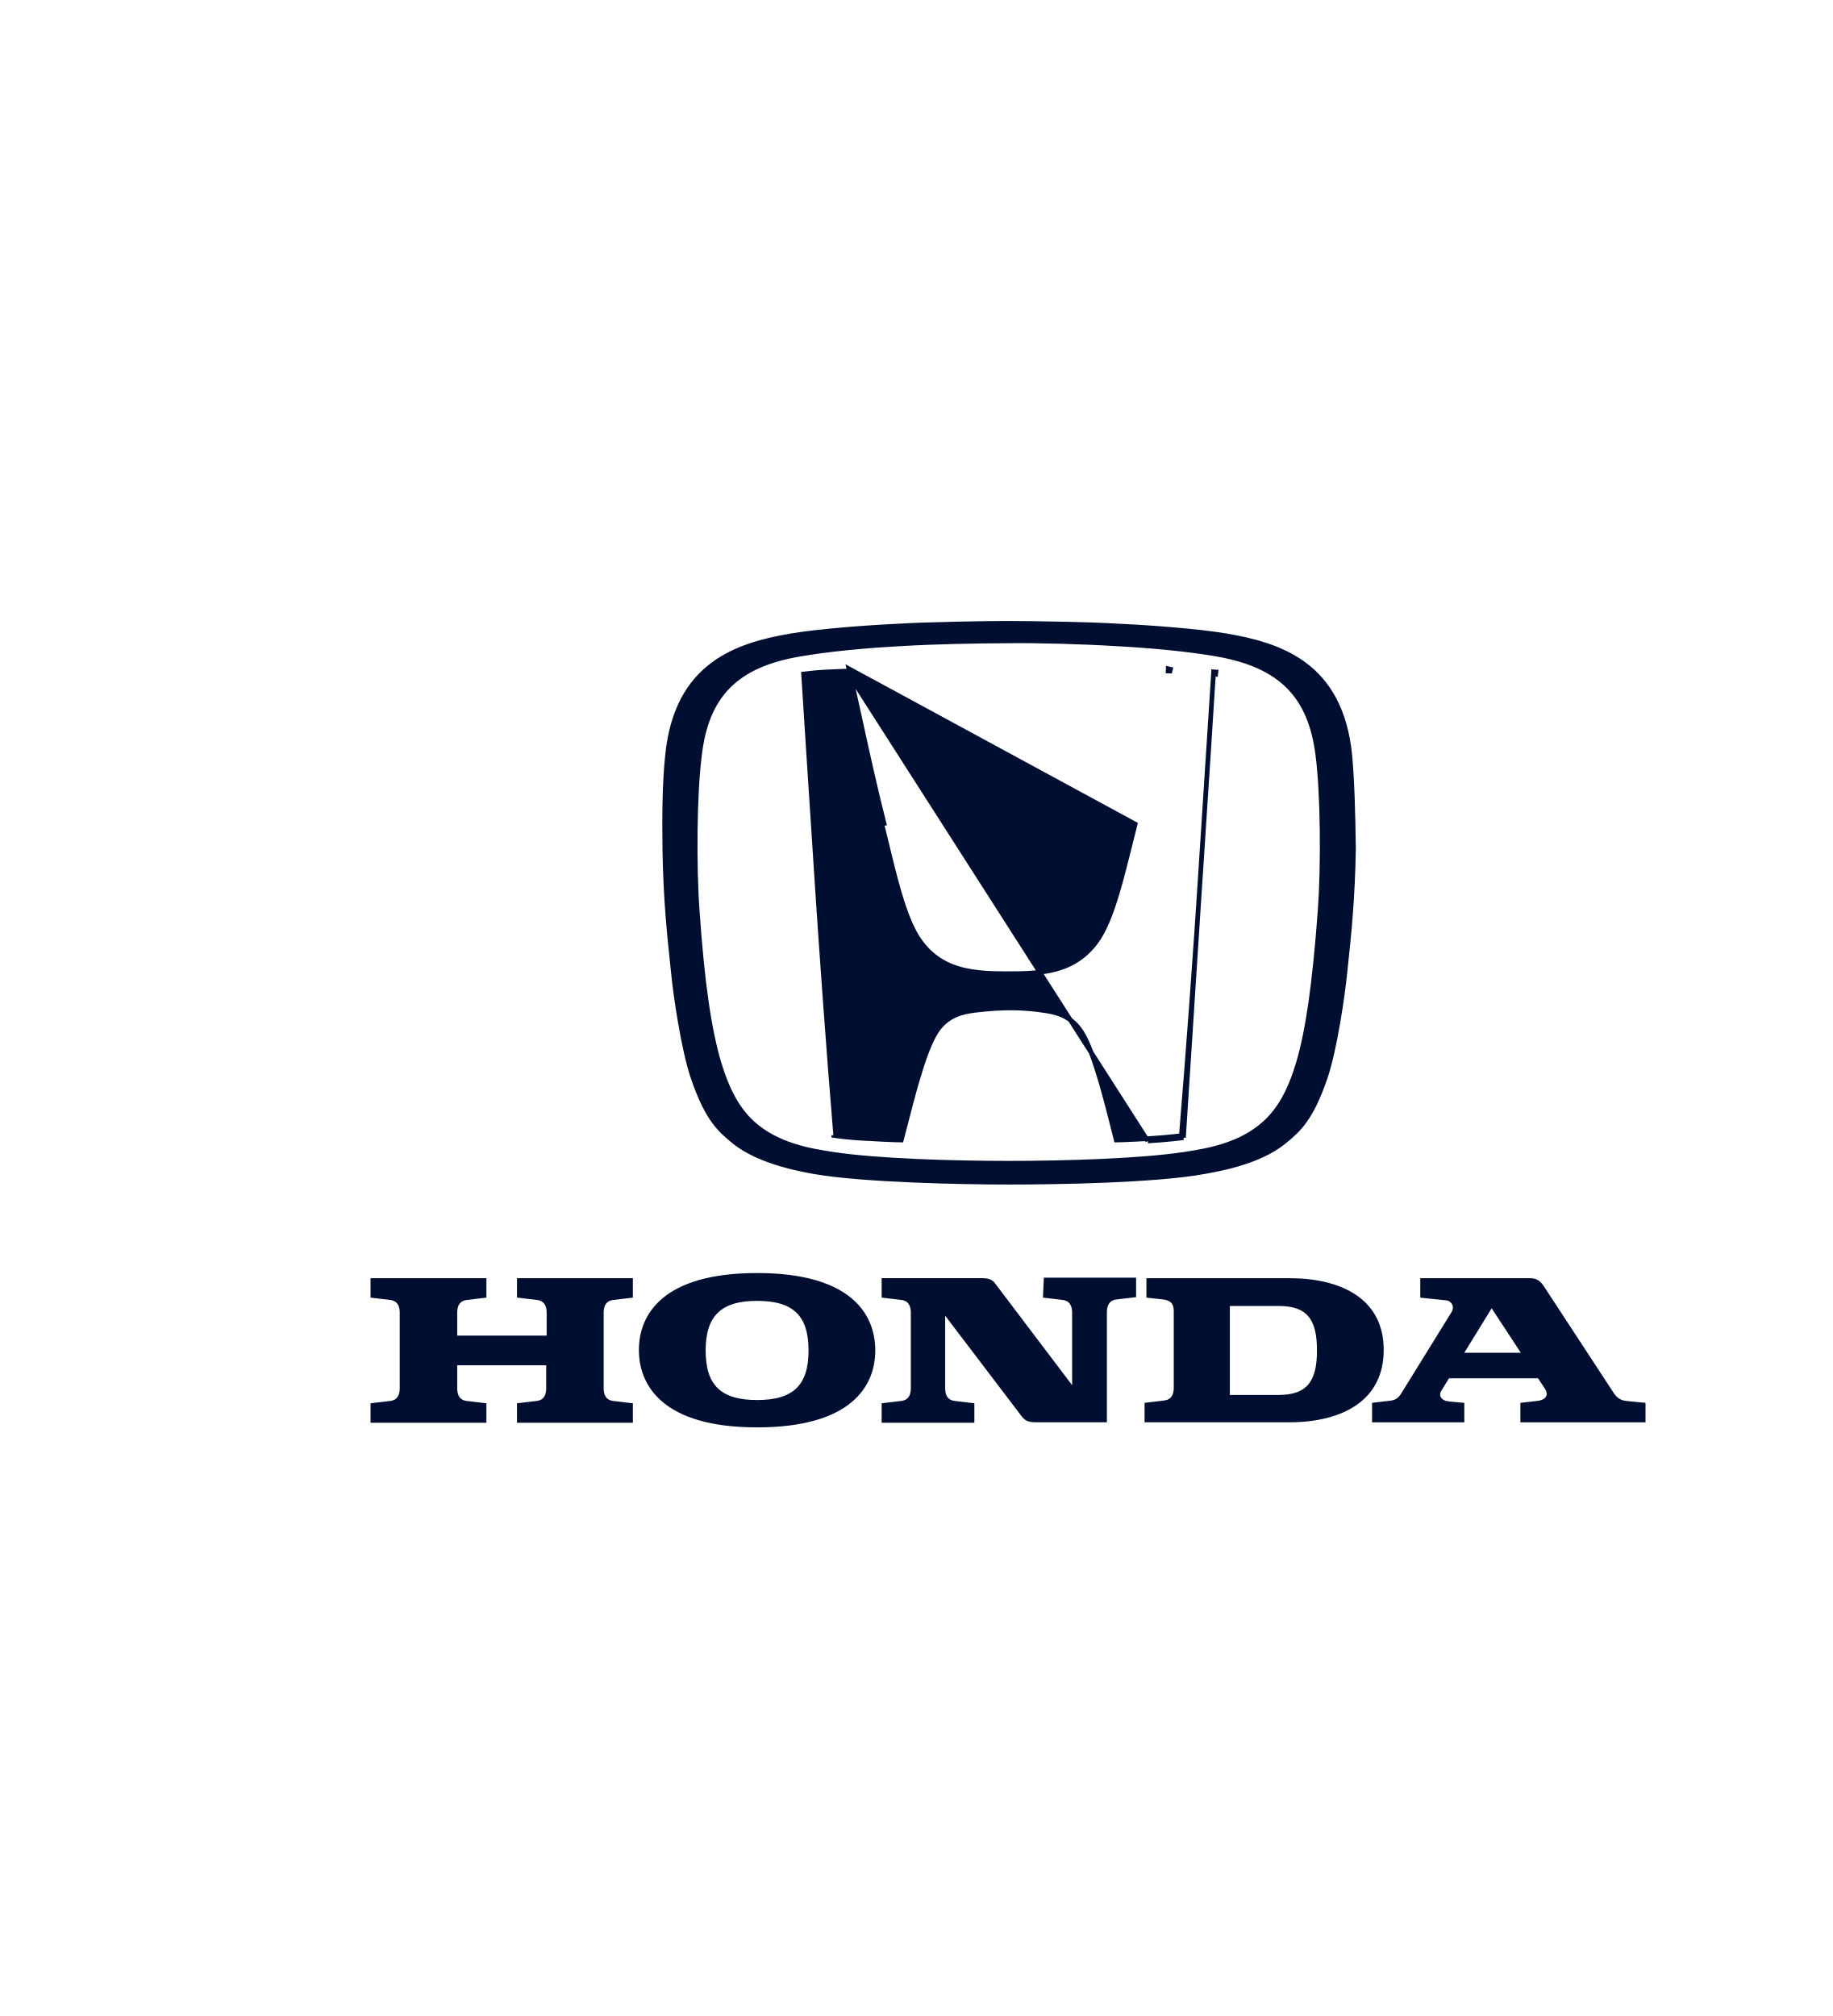
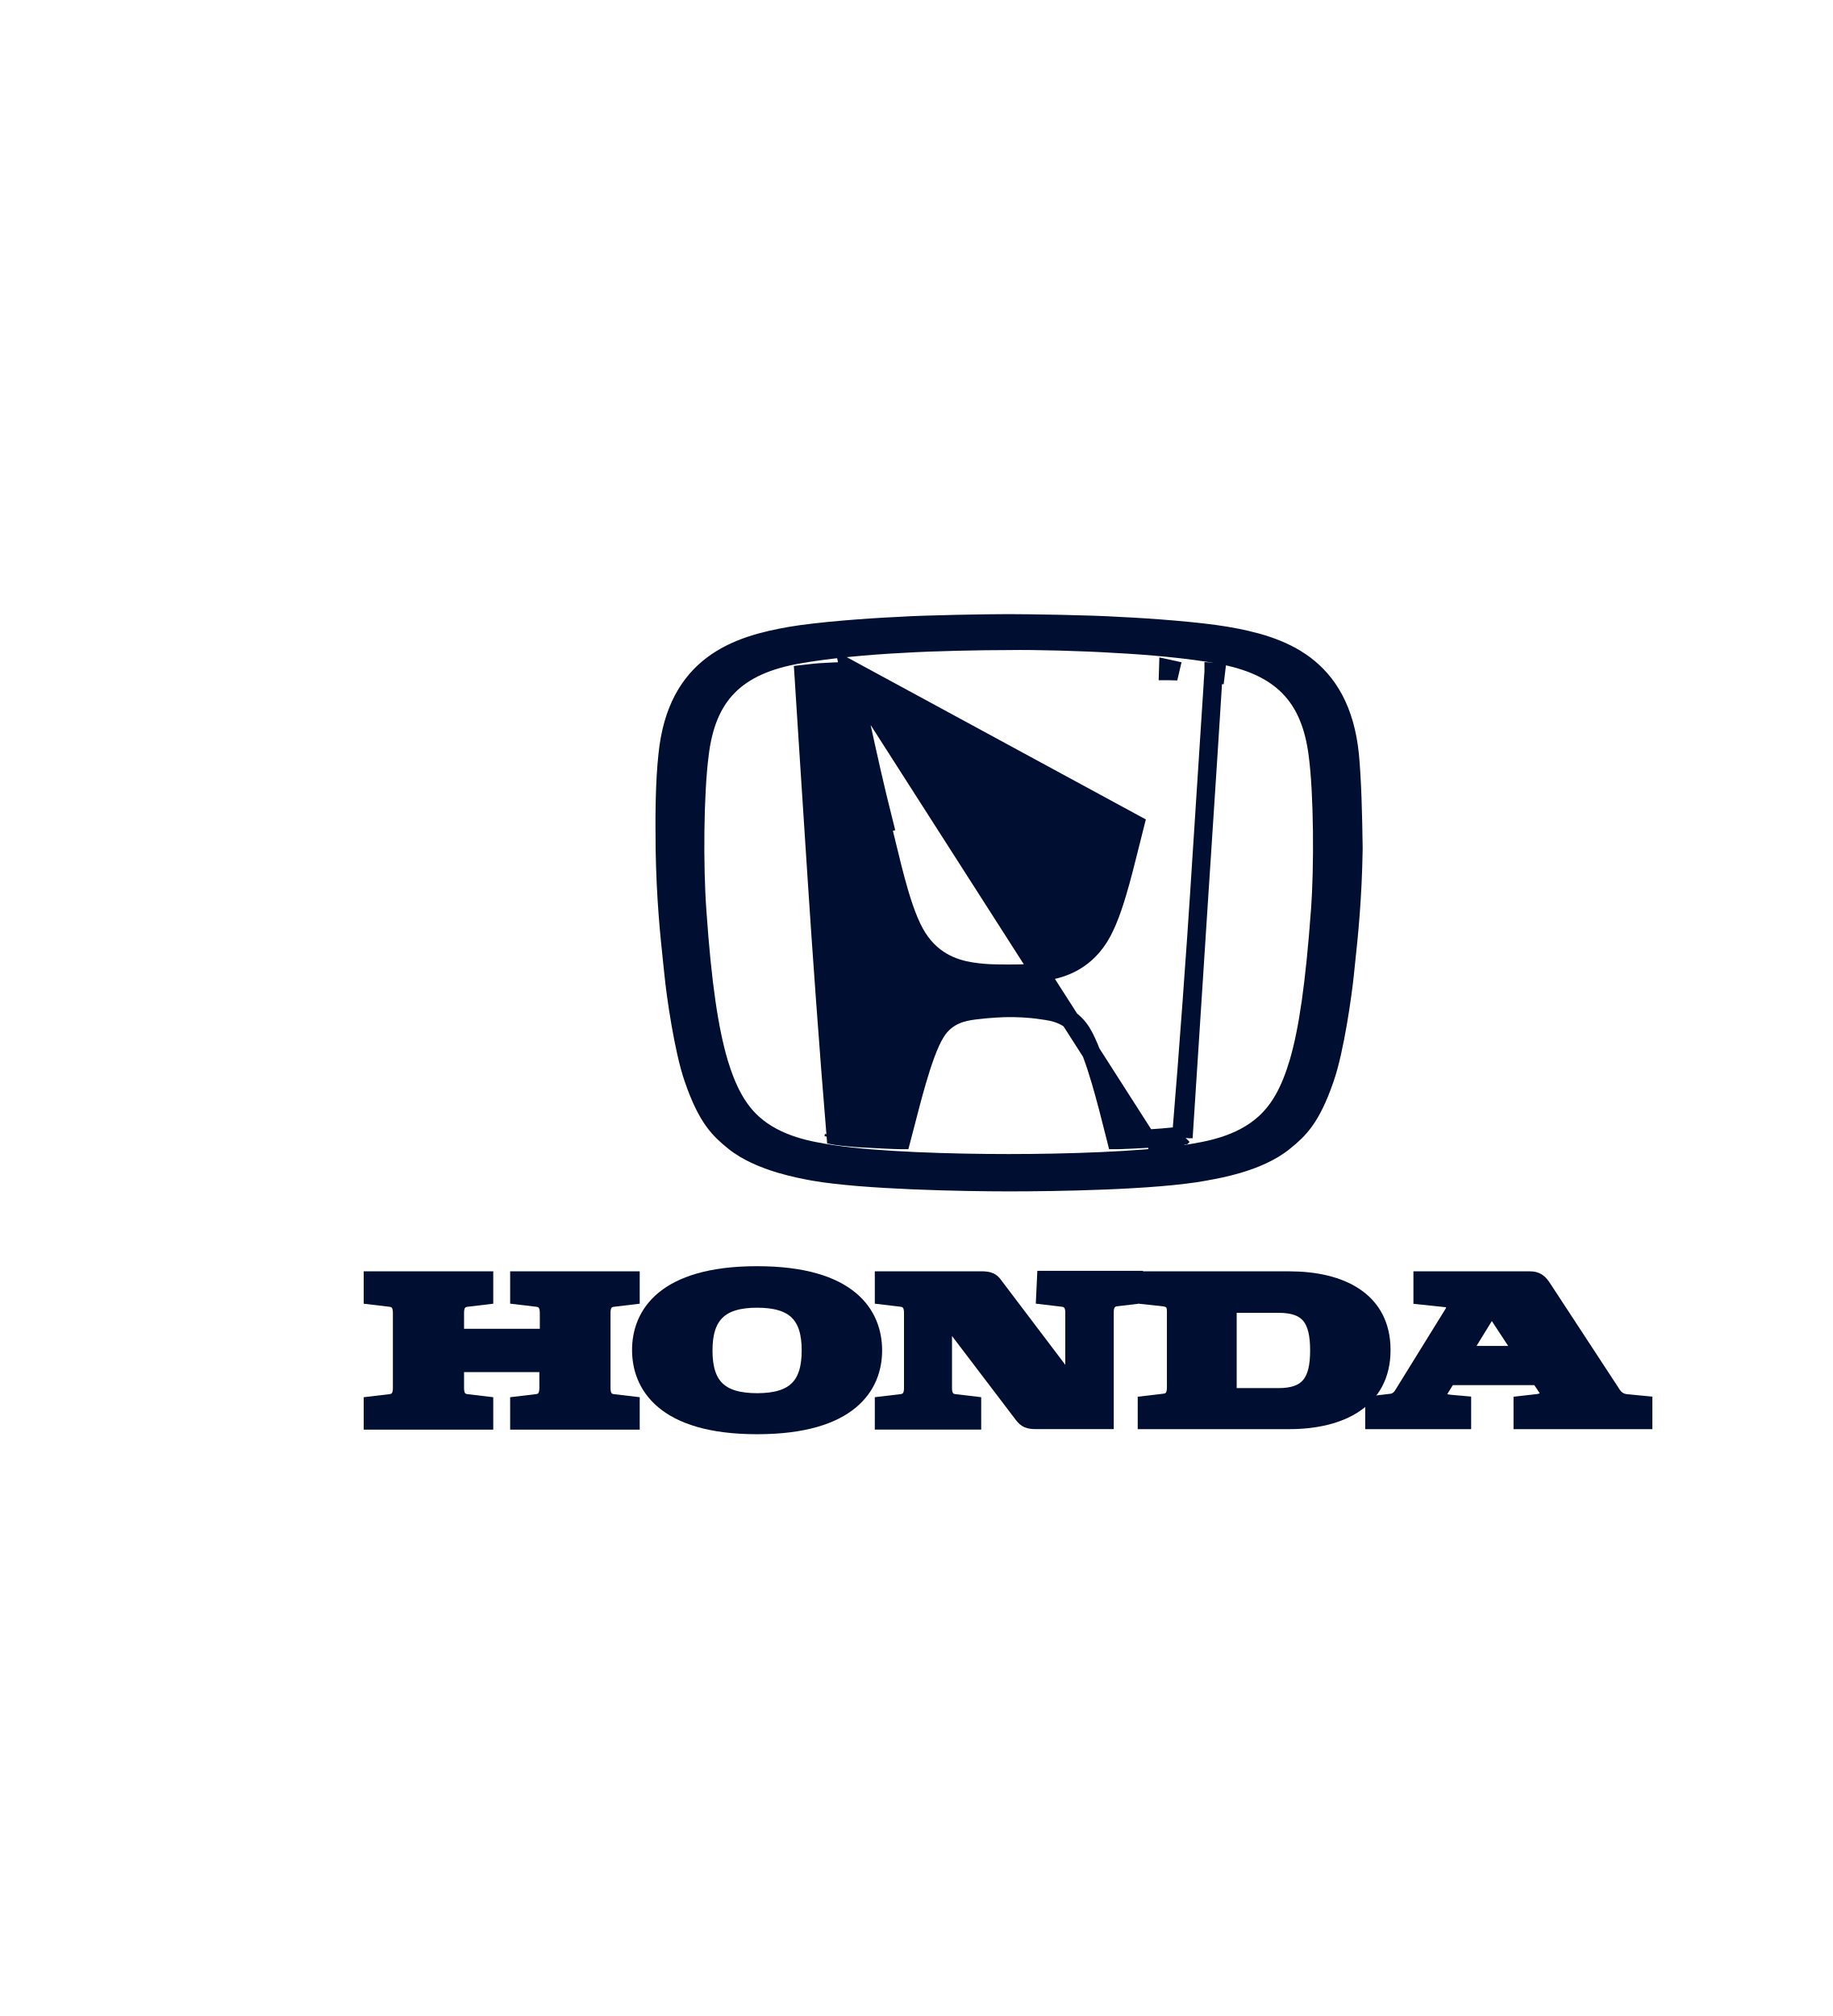
<svg xmlns="http://www.w3.org/2000/svg" width="100" height="110" viewBox="0 0 100 110" fill="none">
  <g id="Frame 1707481656">
    <g id="Group">
-       <path id="svg_1" d="M28.335 70.688V69.868H34.404V70.691L33.455 70.804C33.455 70.804 33.454 70.804 33.454 70.804C33.172 70.834 33.003 70.973 32.91 71.149C32.823 71.317 32.811 71.507 32.811 71.638V75.734C32.811 75.866 32.823 76.056 32.91 76.223C33.003 76.4 33.172 76.538 33.454 76.568C33.454 76.568 33.455 76.568 33.455 76.568L34.404 76.681V77.505H28.335V76.681L29.284 76.568C29.284 76.568 29.284 76.568 29.285 76.568C29.566 76.538 29.736 76.4 29.828 76.223C29.916 76.056 29.928 75.866 29.928 75.734V74.495V74.369H29.801H24.946H24.82V74.495V75.734C24.82 75.866 24.832 76.056 24.919 76.223C25.012 76.4 25.181 76.538 25.463 76.568L26.413 76.681V77.505H20.344V76.681L21.294 76.568C21.575 76.538 21.745 76.4 21.837 76.223C21.924 76.056 21.937 75.866 21.937 75.734V71.638C21.937 71.507 21.924 71.317 21.837 71.149C21.745 70.973 21.575 70.834 21.294 70.804L20.344 70.691V69.868H26.413V70.691L25.463 70.804C25.181 70.834 25.012 70.973 24.919 71.149C24.832 71.317 24.82 71.507 24.82 71.638V72.877V73.003H24.946H29.827H29.953V72.877V71.638C29.953 71.507 29.941 71.317 29.853 71.149C29.761 70.973 29.591 70.834 29.31 70.804C29.309 70.804 29.309 70.804 29.309 70.804L28.335 70.688Z" fill="#000E32" stroke="#000E32" stroke-width="0.253" />
-       <path id="svg_2" d="M63.505 70.78L63.505 70.78L63.5 70.779L62.677 70.69V69.868H70.339C71.742 69.868 73.003 70.144 73.91 70.754C74.81 71.359 75.371 72.299 75.371 73.661C75.371 75.023 74.81 75.97 73.909 76.581C73.002 77.197 71.741 77.479 70.339 77.479H62.576V76.656L63.525 76.543C63.807 76.513 63.977 76.374 64.069 76.198C64.156 76.031 64.169 75.841 64.169 75.709V71.537C64.169 71.288 64.106 71.105 63.975 70.978C63.849 70.855 63.677 70.806 63.505 70.78ZM66.976 76.114V76.24H67.102H69.757C70.56 76.24 71.129 76.046 71.492 75.606C71.85 75.173 71.983 74.528 71.983 73.686C71.983 72.832 71.85 72.187 71.492 71.756C71.129 71.32 70.558 71.132 69.757 71.132H67.102H66.976V71.259V76.114Z" fill="#000E32" stroke="#000E32" stroke-width="0.253" />
-       <path id="svg_3" d="M88.733 76.569L88.734 76.569L89.656 76.659V77.48H83.081V76.657L83.852 76.569C84.04 76.555 84.268 76.493 84.404 76.345C84.477 76.266 84.522 76.163 84.518 76.04C84.514 75.922 84.465 75.796 84.375 75.664C84.375 75.664 84.374 75.663 84.374 75.663L84.021 75.133L83.984 75.077H83.916H79.061H78.99L78.953 75.137L78.549 75.793C78.428 75.977 78.416 76.172 78.523 76.33C78.623 76.479 78.809 76.565 79.019 76.593L79.019 76.594L79.024 76.594L79.769 76.66V77.48H74.989V76.656L75.94 76.543L75.94 76.543L75.946 76.542C76.305 76.482 76.482 76.24 76.59 76.052L79.294 71.68C79.432 71.466 79.422 71.257 79.332 71.098C79.247 70.949 79.093 70.848 78.95 70.83L78.95 70.83L78.947 70.83L77.619 70.69V69.868H83.461C83.636 69.868 83.755 69.897 83.858 69.962C83.964 70.029 84.065 70.143 84.188 70.34L84.188 70.34L84.189 70.342L87.831 75.905L87.832 75.906C87.845 75.927 87.86 75.95 87.875 75.974C87.937 76.071 88.014 76.193 88.12 76.296C88.26 76.432 88.451 76.54 88.733 76.569ZM79.787 73.747L79.669 73.939H79.895H82.98H83.214L83.086 73.743L81.493 71.316L81.384 71.15L81.279 71.319L79.787 73.747Z" fill="#000E32" stroke="#000E32" stroke-width="0.253" />
-       <path id="svg_4" d="M49.724 71.148C49.632 70.971 49.462 70.832 49.181 70.802L48.231 70.689V69.866H53.516C53.74 69.866 53.877 69.885 53.977 69.926C54.071 69.965 54.142 70.027 54.222 70.141L54.222 70.141L54.224 70.145L58.397 75.657L58.624 75.958V75.581V71.636C58.624 71.505 58.612 71.315 58.525 71.148C58.432 70.971 58.262 70.832 57.981 70.802C57.981 70.802 57.98 70.802 57.98 70.802L57.036 70.69L57.076 69.841H61.861V70.664L60.912 70.777C60.912 70.777 60.912 70.777 60.911 70.777C60.63 70.807 60.46 70.946 60.368 71.123C60.28 71.29 60.268 71.48 60.268 71.611V77.478H56.601H56.551C56.327 77.478 56.196 77.458 56.1 77.418C56.009 77.379 55.936 77.316 55.841 77.198L51.67 71.711L51.443 71.413V71.788V75.733C51.443 75.864 51.455 76.054 51.542 76.221C51.635 76.398 51.804 76.537 52.086 76.567L53.036 76.68V77.503H48.231V76.68L49.181 76.567C49.462 76.537 49.632 76.398 49.724 76.221C49.812 76.054 49.824 75.864 49.824 75.733V71.636C49.824 71.505 49.812 71.315 49.724 71.148Z" fill="#000E32" stroke="#000E32" stroke-width="0.253" />
-       <path id="svg_5" d="M34.986 73.66C34.986 72.716 35.304 71.705 36.24 70.928C37.179 70.148 38.758 69.588 41.308 69.588C43.859 69.588 45.438 70.148 46.377 70.931C47.312 71.711 47.63 72.728 47.63 73.685C47.63 74.629 47.313 75.639 46.377 76.417C45.438 77.197 43.859 77.756 41.308 77.756C38.758 77.756 37.179 77.191 36.24 76.404C35.304 75.621 34.986 74.604 34.986 73.66ZM38.375 73.685C38.375 74.636 38.58 75.353 39.067 75.83C39.554 76.306 40.296 76.517 41.308 76.517C42.321 76.517 43.063 76.306 43.549 75.83C44.037 75.353 44.242 74.636 44.242 73.685C44.242 72.734 44.037 72.017 43.549 71.54C43.063 71.064 42.321 70.853 41.308 70.853C40.308 70.853 39.566 71.064 39.077 71.54C38.587 72.016 38.375 72.734 38.375 73.685Z" fill="#000E32" stroke="#000E32" stroke-width="0.253" />
-       <path id="svg_6" d="M62.618 62.129C61.987 62.167 61.533 62.186 61.237 62.196C61.089 62.2 60.981 62.203 60.91 62.204C60.907 62.204 60.905 62.204 60.903 62.204C60.872 62.081 60.841 61.956 60.809 61.828C60.585 60.939 60.334 59.944 60.063 59.021C59.744 57.934 59.393 56.933 59.016 56.322L59.015 56.321C58.395 55.34 57.469 55.209 56.931 55.133C56.913 55.131 56.896 55.128 56.879 55.126C56.06 54.998 55.37 54.998 55.04 54.998H55.039C54.731 54.998 54.018 55.024 53.203 55.126L53.203 55.126L53.201 55.126C53.184 55.128 53.166 55.131 53.148 55.133C52.609 55.209 51.684 55.34 51.063 56.321L51.063 56.322C50.686 56.933 50.341 57.935 50.025 59.021C49.808 59.767 49.603 60.562 49.41 61.309C49.33 61.618 49.252 61.919 49.177 62.204C49.173 62.204 49.169 62.204 49.165 62.204C49.092 62.203 48.98 62.2 48.829 62.196C48.527 62.186 48.066 62.167 47.435 62.129L47.433 62.129C46.829 62.104 46.346 62.06 46.013 62.023C45.847 62.004 45.719 61.986 45.632 61.974C45.62 61.972 45.609 61.971 45.598 61.969C45.221 57.455 44.796 51.525 44.57 48.011L44.57 48.01C44.456 46.316 44.273 43.478 44.118 41.063C44.041 39.855 43.97 38.754 43.919 37.954L43.859 37.005L43.844 36.776C44.231 36.73 44.605 36.687 45.082 36.664L45.082 36.665L45.084 36.664C45.272 36.652 45.58 36.639 45.842 36.63C45.973 36.625 46.093 36.621 46.179 36.618L46.214 36.617L62.626 62.256M62.618 62.129C62.618 62.129 62.618 62.129 62.618 62.129L62.626 62.256M62.618 62.129C62.618 62.129 62.618 62.129 62.618 62.129L62.626 62.256M62.618 62.129C63.223 62.092 63.708 62.047 64.042 62.013C64.208 61.995 64.337 61.981 64.424 61.97C64.435 61.969 64.446 61.967 64.456 61.966M62.626 62.256C63.84 62.18 64.573 62.078 64.573 62.078M64.456 61.966C64.453 62 64.45 62.034 64.447 62.068L64.573 62.078M64.456 61.966C64.833 57.453 65.258 51.549 65.484 48.011L65.484 48.01C65.597 46.329 65.781 43.491 65.936 41.072C66.013 39.863 66.083 38.76 66.134 37.958L66.195 37.007L66.209 36.776M64.456 61.966C64.484 61.963 64.506 61.96 64.523 61.958L64.548 61.954L64.554 61.954L64.555 61.953L64.556 61.953L64.556 61.953L64.573 62.078M64.573 62.078L66.209 36.776M66.209 36.776L66.211 36.747L66.216 36.68L66.217 36.663L66.217 36.658L66.217 36.657L66.217 36.657L66.343 36.665L66.328 36.79C66.289 36.786 66.249 36.781 66.209 36.776ZM61.939 44.965L61.939 44.965L46.315 36.488C46.544 37.517 46.737 38.397 46.91 39.188C47.388 41.371 47.717 42.873 48.237 44.934L48.114 44.964C48.114 44.964 48.114 44.964 48.114 44.964C48.185 45.252 48.254 45.538 48.323 45.822C48.572 46.853 48.812 47.843 49.07 48.718C49.399 49.832 49.765 50.78 50.234 51.407C51.176 52.688 52.46 52.948 53.305 53.05L53.305 53.05C53.741 53.101 54.075 53.127 55.014 53.127C55.953 53.127 56.287 53.101 56.723 53.05L56.724 53.05C57.569 52.948 58.852 52.688 59.794 51.407C60.264 50.78 60.629 49.832 60.961 48.719C61.206 47.899 61.435 46.98 61.674 46.02C61.761 45.672 61.849 45.32 61.939 44.965ZM63.739 36.488L63.735 36.614L63.735 36.614L63.735 36.614L63.735 36.614L63.737 36.614L63.745 36.614L63.772 36.615L63.839 36.617C63.847 36.583 63.854 36.549 63.862 36.515L63.739 36.488ZM45.502 61.954L45.481 62.078L45.502 61.954Z" fill="#000E32" stroke="#000E32" stroke-width="0.253" />
-       <path id="svg_7" d="M61.071 34.161L61.071 34.161L61.074 34.161C62.767 34.237 65.415 34.439 66.9 34.69C68.375 34.943 69.936 35.331 71.191 36.272C72.439 37.209 73.398 38.705 73.648 41.203C73.774 42.563 73.824 44.353 73.85 46.299C73.806 49.063 73.594 51.057 73.438 52.511C73.414 52.742 73.391 52.96 73.37 53.164L73.37 53.164C73.269 54.176 72.84 57.273 72.289 58.85L72.289 58.851C71.912 59.944 71.556 60.64 71.199 61.142C70.842 61.643 70.48 61.957 70.078 62.284L70.077 62.284C69.363 62.875 68.409 63.261 67.561 63.512C66.864 63.719 66.25 63.831 65.91 63.893C65.838 63.907 65.779 63.917 65.734 63.927C63.016 64.43 57.491 64.506 55.061 64.506C52.606 64.506 47.106 64.404 44.387 63.926C44.348 63.919 44.297 63.909 44.237 63.898C43.904 63.835 43.276 63.717 42.56 63.503C41.713 63.249 40.758 62.862 40.044 62.284C39.641 61.957 39.279 61.643 38.922 61.142C38.565 60.64 38.209 59.944 37.833 58.851L37.833 58.85C37.282 57.273 36.853 54.201 36.752 53.165L36.752 53.164C36.729 52.938 36.703 52.697 36.676 52.442C36.522 50.982 36.315 49.024 36.272 46.297C36.246 44.376 36.272 42.587 36.423 41.205L36.423 41.205L36.423 41.203C36.673 38.705 37.631 37.209 38.88 36.272C40.134 35.331 41.695 34.943 43.171 34.69C44.655 34.439 47.304 34.237 48.997 34.161L48.997 34.161L49 34.161C50.487 34.06 53.974 34.009 55.035 34.009C56.097 34.009 59.583 34.06 61.071 34.161ZM72.028 49.697L72.029 49.697C72.206 47.238 72.181 43.285 71.901 41.175C71.697 39.577 71.196 38.359 70.307 37.464C69.42 36.569 68.159 36.012 66.463 35.706L66.462 35.705C64.888 35.426 62.758 35.223 60.758 35.122C59.162 35.021 56.505 34.945 55.034 34.97C53.541 34.97 50.91 35.021 49.288 35.122C47.288 35.223 45.158 35.426 43.583 35.705C41.887 35.999 40.626 36.55 39.741 37.445C38.855 38.34 38.361 39.565 38.169 41.175C37.89 43.31 37.865 47.264 38.042 49.696C38.321 53.745 38.701 56.183 39.21 57.941L39.21 57.942C39.669 59.47 40.234 60.532 41.067 61.287C42.408 62.503 44.221 62.788 45.342 62.965C45.39 62.972 45.437 62.98 45.482 62.987L45.483 62.987C47.87 63.343 51.874 63.469 55.035 63.469C58.171 63.469 62.2 63.343 64.588 62.987L64.589 62.987C64.634 62.98 64.681 62.972 64.729 62.965C65.85 62.788 67.663 62.503 69.003 61.287C69.836 60.532 70.402 59.496 70.861 57.942L70.861 57.941C71.37 56.183 71.725 53.744 72.028 49.697Z" fill="#000E32" stroke="#000E32" stroke-width="0.253" />
+       <path id="svg_1" d="M28.335 70.688V69.868H34.404V70.691L33.455 70.804C33.455 70.804 33.454 70.804 33.454 70.804C33.172 70.834 33.003 70.973 32.91 71.149C32.823 71.317 32.811 71.507 32.811 71.638V75.734C32.811 75.866 32.823 76.056 32.91 76.223C33.003 76.4 33.172 76.538 33.454 76.568C33.454 76.568 33.455 76.568 33.455 76.568L34.404 76.681V77.505H28.335V76.681L29.284 76.568C29.284 76.568 29.284 76.568 29.285 76.568C29.566 76.538 29.736 76.4 29.828 76.223C29.916 76.056 29.928 75.866 29.928 75.734V74.495V74.369H29.801H24.946H24.82V74.495V75.734C24.82 75.866 24.832 76.056 24.919 76.223C25.012 76.4 25.181 76.538 25.463 76.568L26.413 76.681V77.505H20.344V76.681L21.294 76.568C21.575 76.538 21.745 76.4 21.837 76.223C21.924 76.056 21.937 75.866 21.937 75.734V71.638C21.937 71.507 21.924 71.317 21.837 71.149C21.745 70.973 21.575 70.834 21.294 70.804L20.344 70.691V69.868H26.413V70.691L25.463 70.804C25.181 70.834 25.012 70.973 24.919 71.149C24.832 71.317 24.82 71.507 24.82 71.638V72.877V73.003H24.946H29.827H29.953V72.877V71.638C29.953 71.507 29.941 71.317 29.853 71.149C29.761 70.973 29.591 70.834 29.31 70.804C29.309 70.804 29.309 70.804 29.309 70.804L28.335 70.688Z" fill="#000E32" stroke="#000E32" strokeWidth="0.253" />
+       <path id="svg_2" d="M63.505 70.78L63.505 70.78L63.5 70.779L62.677 70.69V69.868H70.339C71.742 69.868 73.003 70.144 73.91 70.754C74.81 71.359 75.371 72.299 75.371 73.661C75.371 75.023 74.81 75.97 73.909 76.581C73.002 77.197 71.741 77.479 70.339 77.479H62.576V76.656L63.525 76.543C63.807 76.513 63.977 76.374 64.069 76.198C64.156 76.031 64.169 75.841 64.169 75.709V71.537C64.169 71.288 64.106 71.105 63.975 70.978C63.849 70.855 63.677 70.806 63.505 70.78ZM66.976 76.114V76.24H67.102H69.757C70.56 76.24 71.129 76.046 71.492 75.606C71.85 75.173 71.983 74.528 71.983 73.686C71.983 72.832 71.85 72.187 71.492 71.756C71.129 71.32 70.558 71.132 69.757 71.132H67.102H66.976V71.259V76.114Z" fill="#000E32" stroke="#000E32" strokeWidth="0.253" />
+       <path id="svg_3" d="M88.733 76.569L88.734 76.569L89.656 76.659V77.48H83.081V76.657L83.852 76.569C84.04 76.555 84.268 76.493 84.404 76.345C84.477 76.266 84.522 76.163 84.518 76.04C84.514 75.922 84.465 75.796 84.375 75.664C84.375 75.664 84.374 75.663 84.374 75.663L84.021 75.133L83.984 75.077H83.916H79.061H78.99L78.953 75.137L78.549 75.793C78.428 75.977 78.416 76.172 78.523 76.33C78.623 76.479 78.809 76.565 79.019 76.593L79.019 76.594L79.024 76.594L79.769 76.66V77.48H74.989V76.656L75.94 76.543L75.94 76.543L75.946 76.542C76.305 76.482 76.482 76.24 76.59 76.052L79.294 71.68C79.432 71.466 79.422 71.257 79.332 71.098C79.247 70.949 79.093 70.848 78.95 70.83L78.95 70.83L78.947 70.83L77.619 70.69V69.868H83.461C83.636 69.868 83.755 69.897 83.858 69.962C83.964 70.029 84.065 70.143 84.188 70.34L84.188 70.34L84.189 70.342L87.831 75.905L87.832 75.906C87.845 75.927 87.86 75.95 87.875 75.974C87.937 76.071 88.014 76.193 88.12 76.296C88.26 76.432 88.451 76.54 88.733 76.569ZM79.787 73.747L79.669 73.939H79.895H82.98H83.214L83.086 73.743L81.493 71.316L81.384 71.15L81.279 71.319L79.787 73.747Z" fill="#000E32" stroke="#000E32" strokeWidth="0.253" />
+       <path id="svg_4" d="M49.724 71.148C49.632 70.971 49.462 70.832 49.181 70.802L48.231 70.689V69.866H53.516C53.74 69.866 53.877 69.885 53.977 69.926C54.071 69.965 54.142 70.027 54.222 70.141L54.222 70.141L54.224 70.145L58.397 75.657L58.624 75.958V75.581V71.636C58.624 71.505 58.612 71.315 58.525 71.148C58.432 70.971 58.262 70.832 57.981 70.802C57.981 70.802 57.98 70.802 57.98 70.802L57.036 70.69L57.076 69.841H61.861V70.664L60.912 70.777C60.912 70.777 60.912 70.777 60.911 70.777C60.63 70.807 60.46 70.946 60.368 71.123C60.28 71.29 60.268 71.48 60.268 71.611V77.478H56.601H56.551C56.327 77.478 56.196 77.458 56.1 77.418C56.009 77.379 55.936 77.316 55.841 77.198L51.67 71.711L51.443 71.413V71.788V75.733C51.443 75.864 51.455 76.054 51.542 76.221C51.635 76.398 51.804 76.537 52.086 76.567L53.036 76.68V77.503H48.231V76.68L49.181 76.567C49.462 76.537 49.632 76.398 49.724 76.221C49.812 76.054 49.824 75.864 49.824 75.733V71.636C49.824 71.505 49.812 71.315 49.724 71.148Z" fill="#000E32" stroke="#000E32" strokeWidth="0.253" />
+       <path id="svg_5" d="M34.986 73.66C34.986 72.716 35.304 71.705 36.24 70.928C37.179 70.148 38.758 69.588 41.308 69.588C43.859 69.588 45.438 70.148 46.377 70.931C47.312 71.711 47.63 72.728 47.63 73.685C47.63 74.629 47.313 75.639 46.377 76.417C45.438 77.197 43.859 77.756 41.308 77.756C38.758 77.756 37.179 77.191 36.24 76.404C35.304 75.621 34.986 74.604 34.986 73.66ZM38.375 73.685C38.375 74.636 38.58 75.353 39.067 75.83C39.554 76.306 40.296 76.517 41.308 76.517C42.321 76.517 43.063 76.306 43.549 75.83C44.037 75.353 44.242 74.636 44.242 73.685C44.242 72.734 44.037 72.017 43.549 71.54C43.063 71.064 42.321 70.853 41.308 70.853C40.308 70.853 39.566 71.064 39.077 71.54C38.587 72.016 38.375 72.734 38.375 73.685Z" fill="#000E32" stroke="#000E32" strokeWidth="0.253" />
+       <path id="svg_6" d="M62.618 62.129C61.987 62.167 61.533 62.186 61.237 62.196C61.089 62.2 60.981 62.203 60.91 62.204C60.907 62.204 60.905 62.204 60.903 62.204C60.872 62.081 60.841 61.956 60.809 61.828C60.585 60.939 60.334 59.944 60.063 59.021C59.744 57.934 59.393 56.933 59.016 56.322L59.015 56.321C58.395 55.34 57.469 55.209 56.931 55.133C56.913 55.131 56.896 55.128 56.879 55.126C56.06 54.998 55.37 54.998 55.04 54.998H55.039C54.731 54.998 54.018 55.024 53.203 55.126L53.203 55.126L53.201 55.126C53.184 55.128 53.166 55.131 53.148 55.133C52.609 55.209 51.684 55.34 51.063 56.321L51.063 56.322C50.686 56.933 50.341 57.935 50.025 59.021C49.808 59.767 49.603 60.562 49.41 61.309C49.33 61.618 49.252 61.919 49.177 62.204C49.173 62.204 49.169 62.204 49.165 62.204C49.092 62.203 48.98 62.2 48.829 62.196C48.527 62.186 48.066 62.167 47.435 62.129L47.433 62.129C46.829 62.104 46.346 62.06 46.013 62.023C45.847 62.004 45.719 61.986 45.632 61.974C45.62 61.972 45.609 61.971 45.598 61.969C45.221 57.455 44.796 51.525 44.57 48.011L44.57 48.01C44.456 46.316 44.273 43.478 44.118 41.063C44.041 39.855 43.97 38.754 43.919 37.954L43.859 37.005L43.844 36.776C44.231 36.73 44.605 36.687 45.082 36.664L45.082 36.665L45.084 36.664C45.272 36.652 45.58 36.639 45.842 36.63C45.973 36.625 46.093 36.621 46.179 36.618L46.214 36.617L62.626 62.256M62.618 62.129C62.618 62.129 62.618 62.129 62.618 62.129L62.626 62.256M62.618 62.129C62.618 62.129 62.618 62.129 62.618 62.129L62.626 62.256M62.618 62.129C63.223 62.092 63.708 62.047 64.042 62.013C64.208 61.995 64.337 61.981 64.424 61.97C64.435 61.969 64.446 61.967 64.456 61.966M62.626 62.256C63.84 62.18 64.573 62.078 64.573 62.078M64.456 61.966C64.453 62 64.45 62.034 64.447 62.068L64.573 62.078M64.456 61.966C64.833 57.453 65.258 51.549 65.484 48.011L65.484 48.01C65.597 46.329 65.781 43.491 65.936 41.072C66.013 39.863 66.083 38.76 66.134 37.958L66.195 37.007L66.209 36.776M64.456 61.966C64.484 61.963 64.506 61.96 64.523 61.958L64.548 61.954L64.554 61.954L64.555 61.953L64.556 61.953L64.556 61.953L64.573 62.078M64.573 62.078L66.209 36.776M66.209 36.776L66.211 36.747L66.216 36.68L66.217 36.663L66.217 36.658L66.217 36.657L66.217 36.657L66.343 36.665L66.328 36.79C66.289 36.786 66.249 36.781 66.209 36.776ZM61.939 44.965L61.939 44.965L46.315 36.488C46.544 37.517 46.737 38.397 46.91 39.188C47.388 41.371 47.717 42.873 48.237 44.934L48.114 44.964C48.114 44.964 48.114 44.964 48.114 44.964C48.185 45.252 48.254 45.538 48.323 45.822C48.572 46.853 48.812 47.843 49.07 48.718C49.399 49.832 49.765 50.78 50.234 51.407C51.176 52.688 52.46 52.948 53.305 53.05L53.305 53.05C53.741 53.101 54.075 53.127 55.014 53.127C55.953 53.127 56.287 53.101 56.723 53.05L56.724 53.05C57.569 52.948 58.852 52.688 59.794 51.407C60.264 50.78 60.629 49.832 60.961 48.719C61.206 47.899 61.435 46.98 61.674 46.02C61.761 45.672 61.849 45.32 61.939 44.965ZM63.739 36.488L63.735 36.614L63.735 36.614L63.735 36.614L63.735 36.614L63.737 36.614L63.745 36.614L63.772 36.615L63.839 36.617C63.847 36.583 63.854 36.549 63.862 36.515L63.739 36.488ZM45.502 61.954L45.481 62.078L45.502 61.954Z" fill="#000E32" stroke="#000E32" strokeWidth="0.253" />
+       <path id="svg_7" d="M61.071 34.161L61.071 34.161L61.074 34.161C62.767 34.237 65.415 34.439 66.9 34.69C68.375 34.943 69.936 35.331 71.191 36.272C72.439 37.209 73.398 38.705 73.648 41.203C73.774 42.563 73.824 44.353 73.85 46.299C73.806 49.063 73.594 51.057 73.438 52.511C73.414 52.742 73.391 52.96 73.37 53.164L73.37 53.164C73.269 54.176 72.84 57.273 72.289 58.85L72.289 58.851C71.912 59.944 71.556 60.64 71.199 61.142C70.842 61.643 70.48 61.957 70.078 62.284L70.077 62.284C69.363 62.875 68.409 63.261 67.561 63.512C66.864 63.719 66.25 63.831 65.91 63.893C65.838 63.907 65.779 63.917 65.734 63.927C63.016 64.43 57.491 64.506 55.061 64.506C52.606 64.506 47.106 64.404 44.387 63.926C44.348 63.919 44.297 63.909 44.237 63.898C43.904 63.835 43.276 63.717 42.56 63.503C41.713 63.249 40.758 62.862 40.044 62.284C39.641 61.957 39.279 61.643 38.922 61.142C38.565 60.64 38.209 59.944 37.833 58.851L37.833 58.85C37.282 57.273 36.853 54.201 36.752 53.165L36.752 53.164C36.729 52.938 36.703 52.697 36.676 52.442C36.522 50.982 36.315 49.024 36.272 46.297C36.246 44.376 36.272 42.587 36.423 41.205L36.423 41.205L36.423 41.203C36.673 38.705 37.631 37.209 38.88 36.272C40.134 35.331 41.695 34.943 43.171 34.69C44.655 34.439 47.304 34.237 48.997 34.161L48.997 34.161L49 34.161C50.487 34.06 53.974 34.009 55.035 34.009C56.097 34.009 59.583 34.06 61.071 34.161ZM72.028 49.697L72.029 49.697C72.206 47.238 72.181 43.285 71.901 41.175C71.697 39.577 71.196 38.359 70.307 37.464C69.42 36.569 68.159 36.012 66.463 35.706L66.462 35.705C64.888 35.426 62.758 35.223 60.758 35.122C59.162 35.021 56.505 34.945 55.034 34.97C53.541 34.97 50.91 35.021 49.288 35.122C47.288 35.223 45.158 35.426 43.583 35.705C41.887 35.999 40.626 36.55 39.741 37.445C38.855 38.34 38.361 39.565 38.169 41.175C37.89 43.31 37.865 47.264 38.042 49.696C38.321 53.745 38.701 56.183 39.21 57.941L39.21 57.942C39.669 59.47 40.234 60.532 41.067 61.287C42.408 62.503 44.221 62.788 45.342 62.965C45.39 62.972 45.437 62.98 45.482 62.987L45.483 62.987C47.87 63.343 51.874 63.469 55.035 63.469C58.171 63.469 62.2 63.343 64.588 62.987L64.589 62.987C64.634 62.98 64.681 62.972 64.729 62.965C65.85 62.788 67.663 62.503 69.003 61.287C69.836 60.532 70.402 59.496 70.861 57.942L70.861 57.941C71.37 56.183 71.725 53.744 72.028 49.697Z" fill="#000E32" stroke="#000E32" strokeWidth="0.253" />
    </g>
  </g>
</svg>
